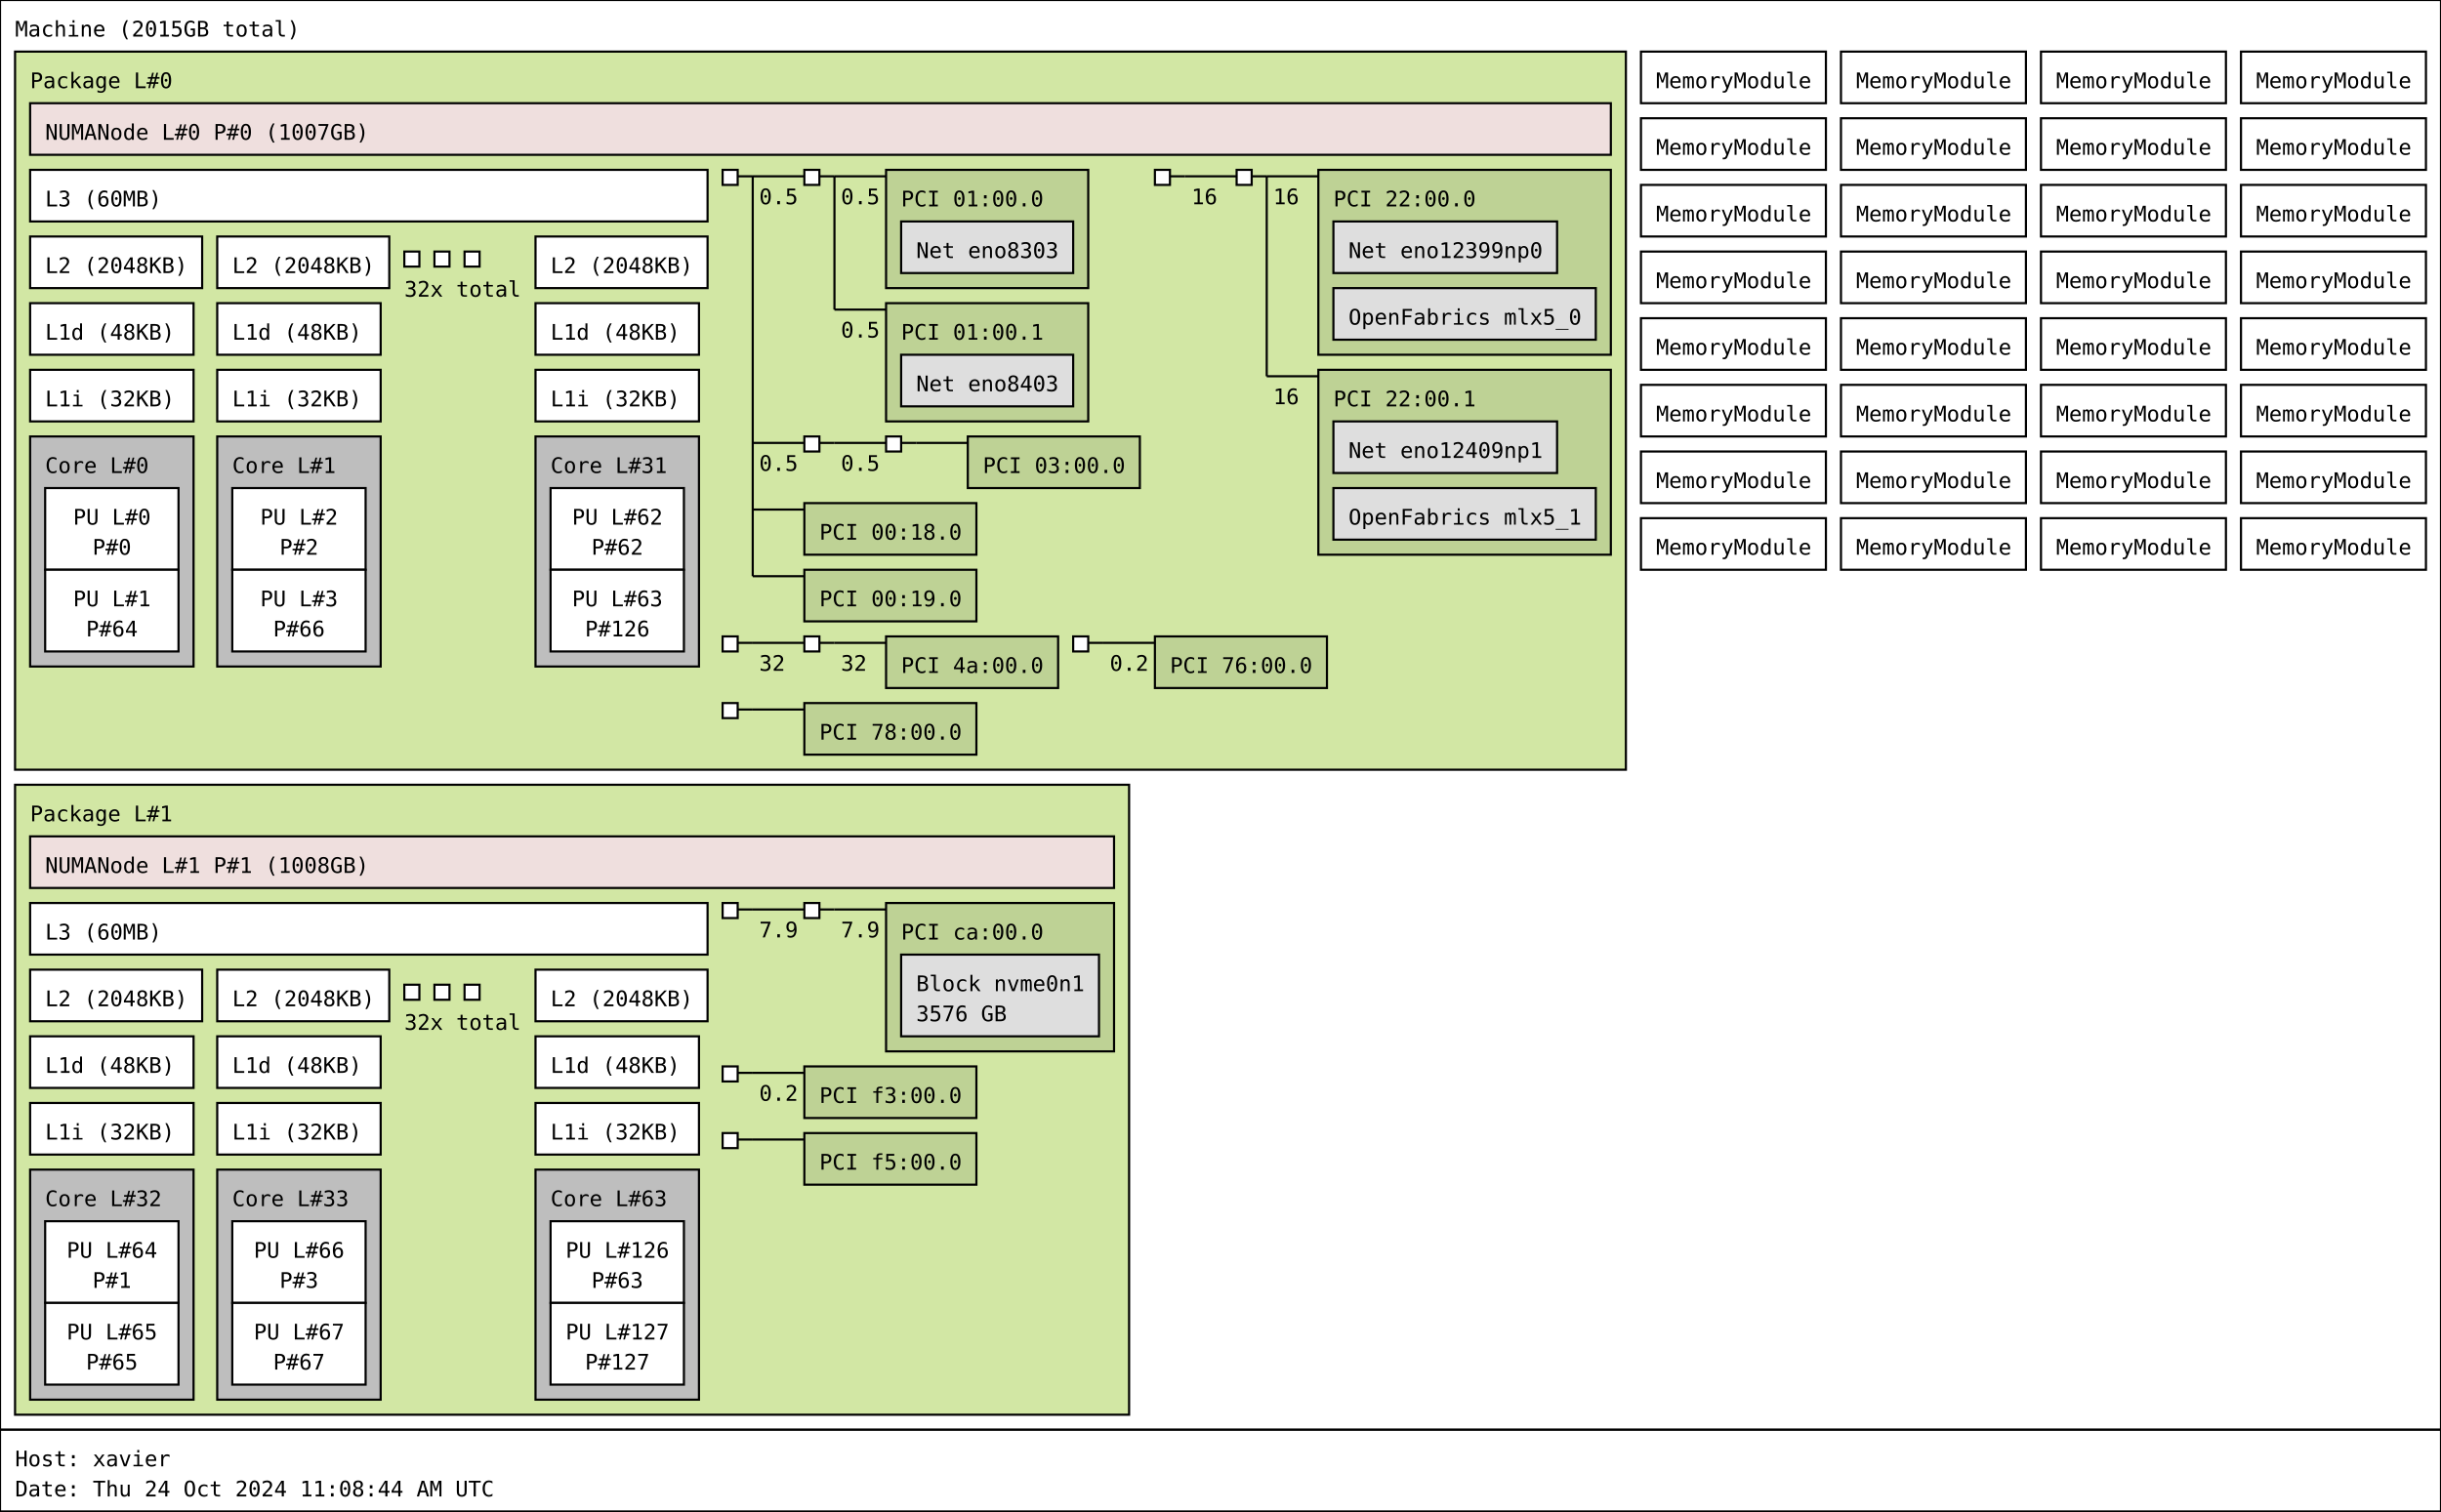
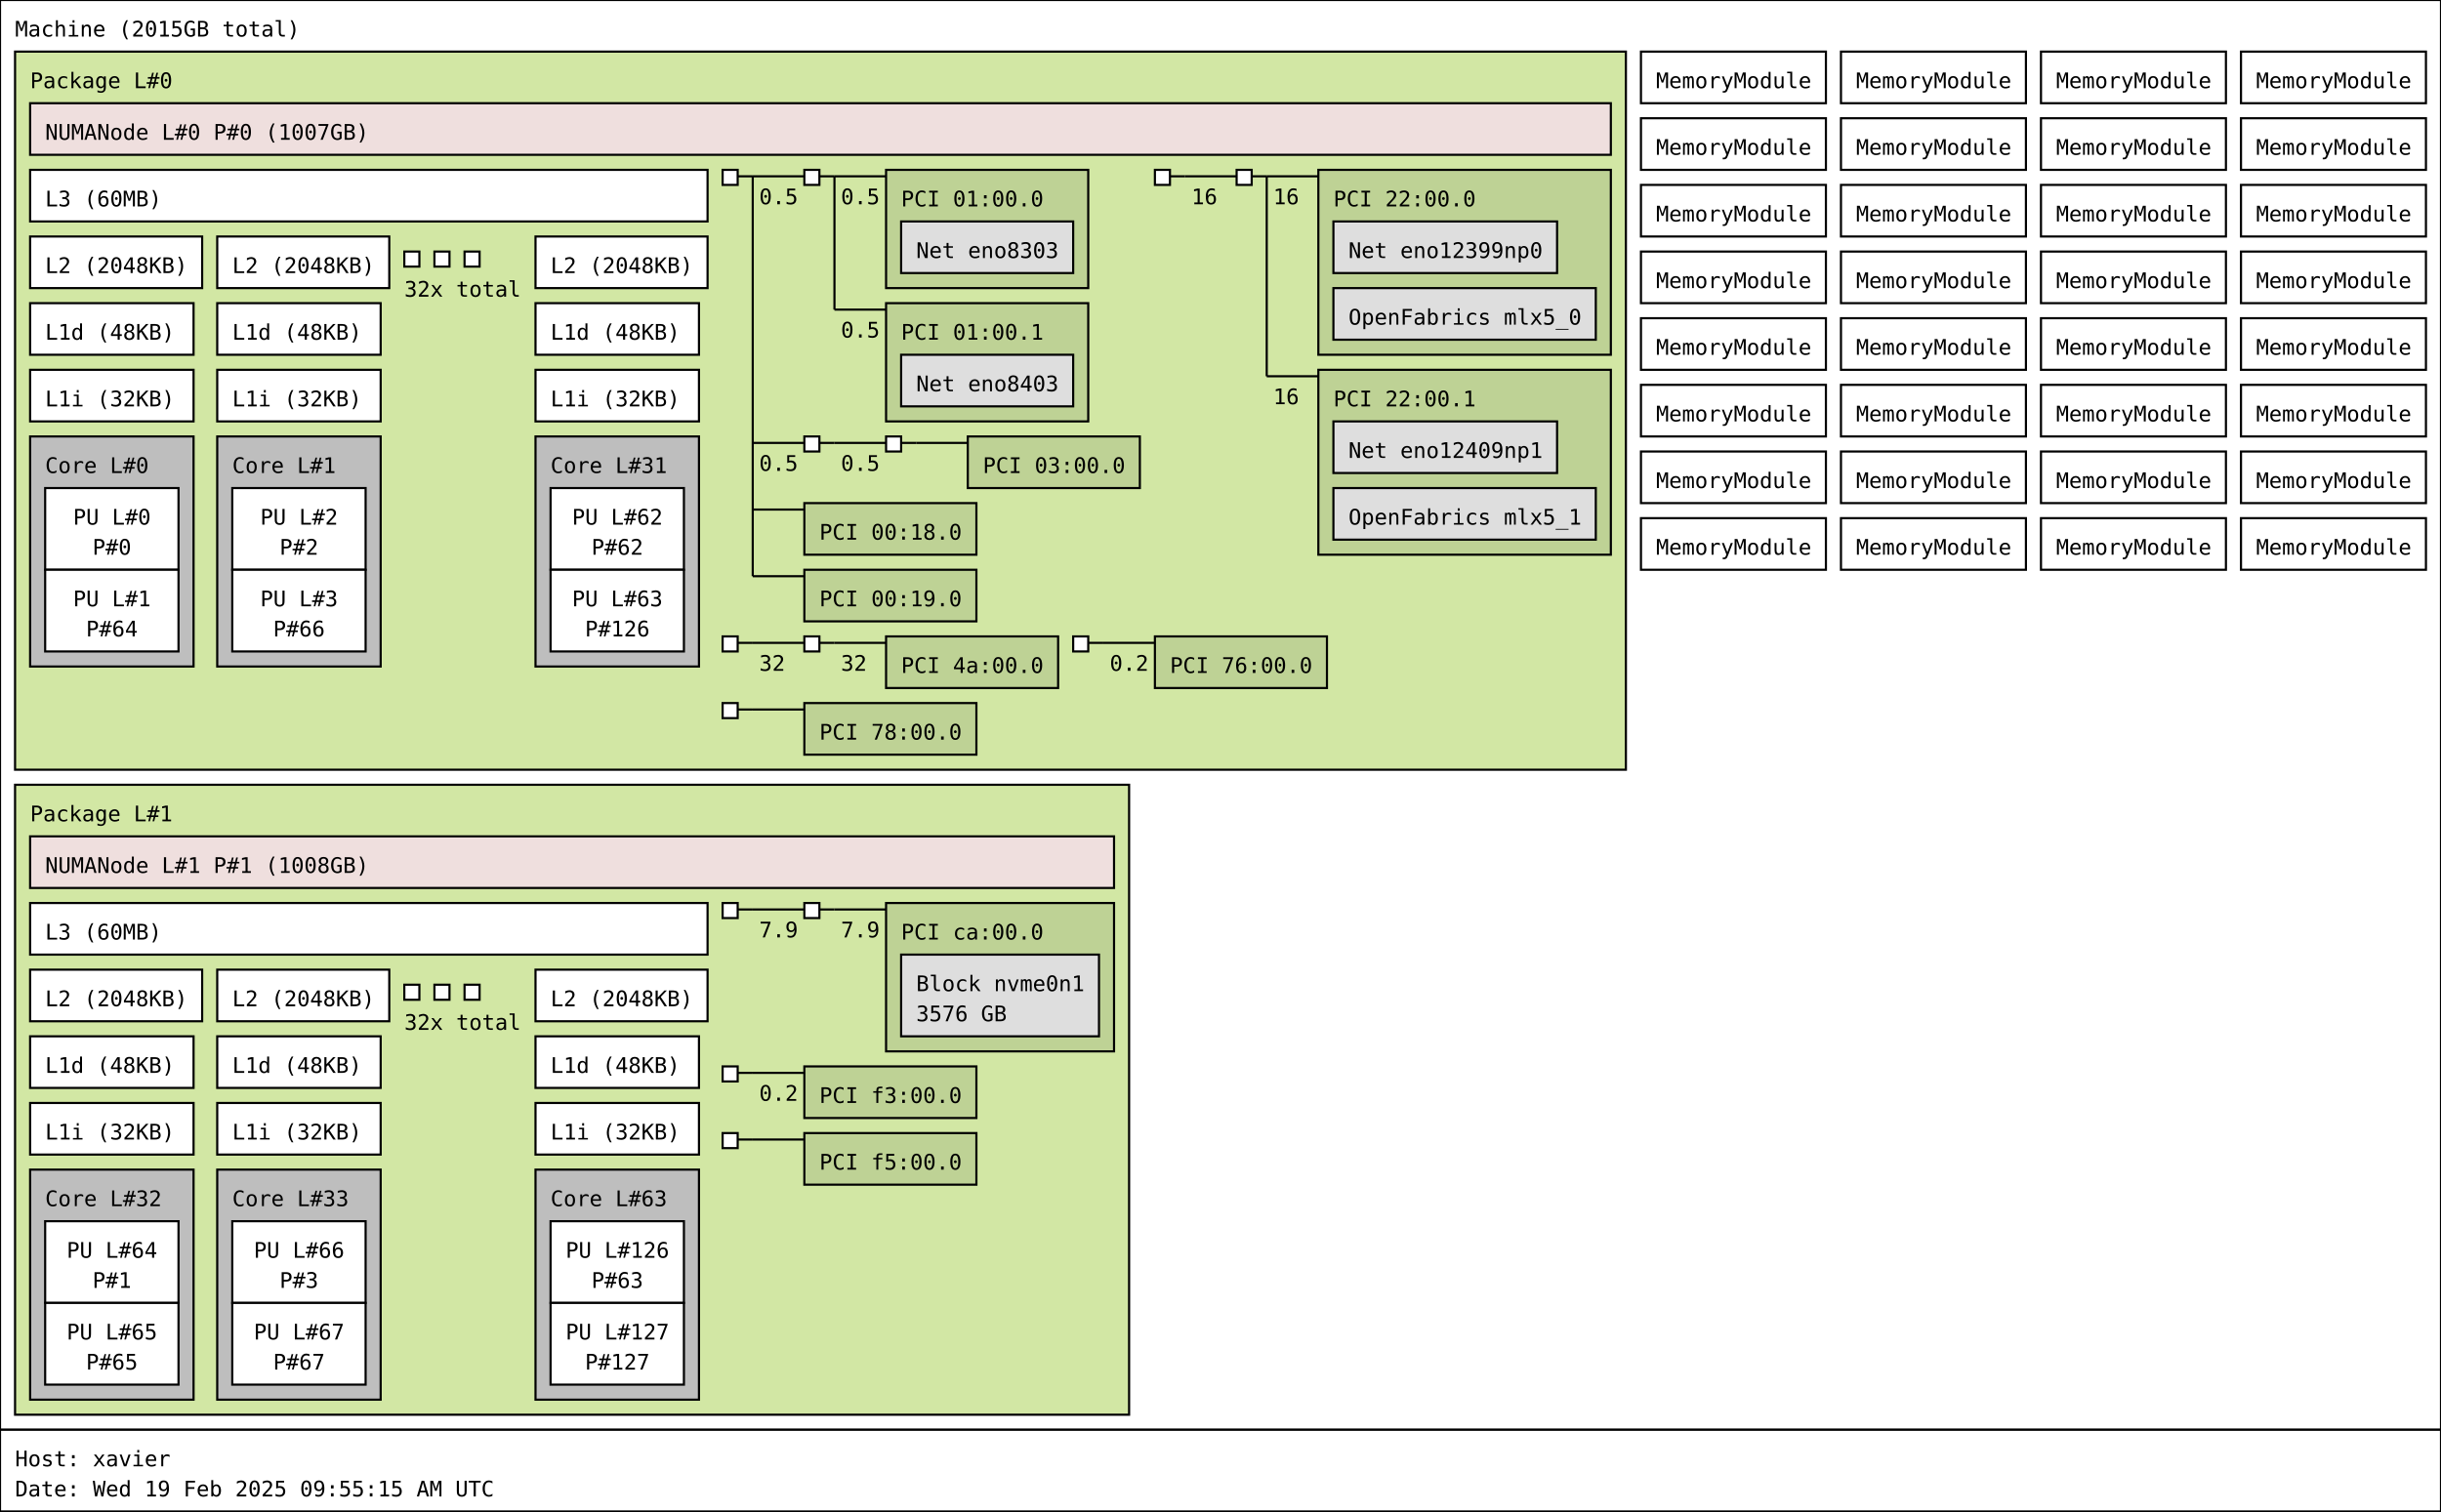
<svg xmlns="http://www.w3.org/2000/svg" width="1135px" height="703px" viewBox="0 0 1135px 703px" version="1.1">
  <rect id="Machine_0_rect" class="Machine" x="0" y="0" width="1135" height="665" fill="rgb(255,255,255)" stroke="rgb(0,0,0)" stroke-width="1" />
  <text id="Machine_0_text" class="Machine" font-family="Monospace" x="7" y="17" fill="rgb(0,0,0)" font-size="10px">Machine (2015GB total)</text>
  <rect id="Package_0_rect" class="Package" x="7" y="24" width="749" height="334" fill="rgb(210,231,164)" stroke="rgb(0,0,0)" stroke-width="1" />
  <text id="Package_0_text" class="Package" font-family="Monospace" x="14" y="41" fill="rgb(0,0,0)" font-size="10px">Package L#0</text>
  <rect id="L3_0_rect" class="L3" x="14" y="79" width="315" height="24" fill="rgb(255,255,255)" stroke="rgb(0,0,0)" stroke-width="1" />
  <text id="L3_0_text" class="L3" font-family="Monospace" x="21" y="96" fill="rgb(0,0,0)" font-size="10px">L3 (60MB)</text>
  <rect id="L2_0_rect" class="L2" x="14" y="110" width="80" height="24" fill="rgb(255,255,255)" stroke="rgb(0,0,0)" stroke-width="1" />
  <text id="L2_0_text" class="L2" font-family="Monospace" x="21" y="127" fill="rgb(0,0,0)" font-size="10px">L2 (2048KB)</text>
  <rect id="L1d_0_rect" class="L1d" x="14" y="141" width="76" height="24" fill="rgb(255,255,255)" stroke="rgb(0,0,0)" stroke-width="1" />
  <text id="L1d_0_text" class="L1d" font-family="Monospace" x="21" y="158" fill="rgb(0,0,0)" font-size="10px">L1d (48KB)</text>
  <rect id="L1i_0_rect" class="L1i" x="14" y="172" width="76" height="24" fill="rgb(255,255,255)" stroke="rgb(0,0,0)" stroke-width="1" />
  <text id="L1i_0_text" class="L1i" font-family="Monospace" x="21" y="189" fill="rgb(0,0,0)" font-size="10px">L1i (32KB)</text>
  <rect id="Core_0_rect" class="Core" x="14" y="203" width="76" height="107" fill="rgb(190,190,190)" stroke="rgb(0,0,0)" stroke-width="1" />
  <text id="Core_0_text" class="Core" font-family="Monospace" x="21" y="220" fill="rgb(0,0,0)" font-size="10px">Core L#0</text>
  <rect id="PU_0_rect" class="PU" x="21" y="227" width="62" height="38" fill="rgb(255,255,255)" stroke="rgb(0,0,0)" stroke-width="1" />
  <text id="PU_0_text" class="PU" font-family="Monospace" x="34" y="244" fill="rgb(0,0,0)" font-size="10px">PU L#0</text>
  <text id="PU_0_text_1" class="PU" font-family="Monospace" x="43" y="258" fill="rgb(0,0,0)" font-size="10px">P#0</text>
  <rect id="PU_1_rect" class="PU" x="21" y="265" width="62" height="38" fill="rgb(255,255,255)" stroke="rgb(0,0,0)" stroke-width="1" />
  <text id="PU_1_text" class="PU" font-family="Monospace" x="34" y="282" fill="rgb(0,0,0)" font-size="10px">PU L#1</text>
  <text id="PU_1_text_1" class="PU" font-family="Monospace" x="40" y="296" fill="rgb(0,0,0)" font-size="10px">P#64</text>
  <rect id="L2_1_rect" class="L2" x="101" y="110" width="80" height="24" fill="rgb(255,255,255)" stroke="rgb(0,0,0)" stroke-width="1" />
  <text id="L2_1_text" class="L2" font-family="Monospace" x="108" y="127" fill="rgb(0,0,0)" font-size="10px">L2 (2048KB)</text>
  <rect id="L1d_1_rect" class="L1d" x="101" y="141" width="76" height="24" fill="rgb(255,255,255)" stroke="rgb(0,0,0)" stroke-width="1" />
  <text id="L1d_1_text" class="L1d" font-family="Monospace" x="108" y="158" fill="rgb(0,0,0)" font-size="10px">L1d (48KB)</text>
  <rect id="L1i_1_rect" class="L1i" x="101" y="172" width="76" height="24" fill="rgb(255,255,255)" stroke="rgb(0,0,0)" stroke-width="1" />
  <text id="L1i_1_text" class="L1i" font-family="Monospace" x="108" y="189" fill="rgb(0,0,0)" font-size="10px">L1i (32KB)</text>
  <rect id="Core_1_rect" class="Core" x="101" y="203" width="76" height="107" fill="rgb(190,190,190)" stroke="rgb(0,0,0)" stroke-width="1" />
  <text id="Core_1_text" class="Core" font-family="Monospace" x="108" y="220" fill="rgb(0,0,0)" font-size="10px">Core L#1</text>
  <rect id="PU_2_rect" class="PU" x="108" y="227" width="62" height="38" fill="rgb(255,255,255)" stroke="rgb(0,0,0)" stroke-width="1" />
  <text id="PU_2_text" class="PU" font-family="Monospace" x="121" y="244" fill="rgb(0,0,0)" font-size="10px">PU L#2</text>
  <text id="PU_2_text_1" class="PU" font-family="Monospace" x="130" y="258" fill="rgb(0,0,0)" font-size="10px">P#2</text>
  <rect id="PU_3_rect" class="PU" x="108" y="265" width="62" height="38" fill="rgb(255,255,255)" stroke="rgb(0,0,0)" stroke-width="1" />
  <text id="PU_3_text" class="PU" font-family="Monospace" x="121" y="282" fill="rgb(0,0,0)" font-size="10px">PU L#3</text>
  <text id="PU_3_text_1" class="PU" font-family="Monospace" x="127" y="296" fill="rgb(0,0,0)" font-size="10px">P#66</text>
  <rect id="L2_2_rect" class="L2" x="188" y="117" width="7" height="7" fill="rgb(255,255,255)" stroke="rgb(0,0,0)" stroke-width="1" />
  <rect id="L2_2_rect" class="L2" x="202" y="117" width="7" height="7" fill="rgb(255,255,255)" stroke="rgb(0,0,0)" stroke-width="1" />
  <rect id="L2_2_rect" class="L2" x="216" y="117" width="7" height="7" fill="rgb(255,255,255)" stroke="rgb(0,0,0)" stroke-width="1" />
  <text id="L2_2_text" class="L2" font-family="Monospace" x="188" y="138" fill="rgb(0,0,0)" font-size="10px">32x total</text>
  <rect id="L2_31_rect" class="L2" x="249" y="110" width="80" height="24" fill="rgb(255,255,255)" stroke="rgb(0,0,0)" stroke-width="1" />
  <text id="L2_31_text" class="L2" font-family="Monospace" x="256" y="127" fill="rgb(0,0,0)" font-size="10px">L2 (2048KB)</text>
  <rect id="L1d_31_rect" class="L1d" x="249" y="141" width="76" height="24" fill="rgb(255,255,255)" stroke="rgb(0,0,0)" stroke-width="1" />
  <text id="L1d_31_text" class="L1d" font-family="Monospace" x="256" y="158" fill="rgb(0,0,0)" font-size="10px">L1d (48KB)</text>
  <rect id="L1i_31_rect" class="L1i" x="249" y="172" width="76" height="24" fill="rgb(255,255,255)" stroke="rgb(0,0,0)" stroke-width="1" />
  <text id="L1i_31_text" class="L1i" font-family="Monospace" x="256" y="189" fill="rgb(0,0,0)" font-size="10px">L1i (32KB)</text>
  <rect id="Core_31_rect" class="Core" x="249" y="203" width="76" height="107" fill="rgb(190,190,190)" stroke="rgb(0,0,0)" stroke-width="1" />
  <text id="Core_31_text" class="Core" font-family="Monospace" x="256" y="220" fill="rgb(0,0,0)" font-size="10px">Core L#31</text>
  <rect id="PU_62_rect" class="PU" x="256" y="227" width="62" height="38" fill="rgb(255,255,255)" stroke="rgb(0,0,0)" stroke-width="1" />
  <text id="PU_62_text" class="PU" font-family="Monospace" x="266" y="244" fill="rgb(0,0,0)" font-size="10px">PU L#62</text>
  <text id="PU_62_text_1" class="PU" font-family="Monospace" x="275" y="258" fill="rgb(0,0,0)" font-size="10px">P#62</text>
  <rect id="PU_63_rect" class="PU" x="256" y="265" width="62" height="38" fill="rgb(255,255,255)" stroke="rgb(0,0,0)" stroke-width="1" />
  <text id="PU_63_text" class="PU" font-family="Monospace" x="266" y="282" fill="rgb(0,0,0)" font-size="10px">PU L#63</text>
  <text id="PU_63_text_1" class="PU" font-family="Monospace" x="272" y="296" fill="rgb(0,0,0)" font-size="10px">P#126</text>
  <rect id="NUMANode_0_rect" class="NUMANode" x="14" y="48" width="735" height="24" fill="rgb(239,223,222)" stroke="rgb(0,0,0)" stroke-width="1" />
  <text id="NUMANode_0_text" class="NUMANode" font-family="Monospace" x="21" y="65" fill="rgb(0,0,0)" font-size="10px">NUMANode L#0 P#0 (1007GB)</text>
  <rect id="HostBridge_0_rect" class="HostBridge" x="336" y="79" width="7" height="7" fill="rgb(255,255,255)" stroke="rgb(0,0,0)" stroke-width="1" />
  <line id="HostBridge_0_line" class="HostBridge" x1="343" y1="82" x2="350" y2="82" stroke="rgb(0,0,0)" stroke-width="1" />
  <line id="HostBridge_0_line_2" class="HostBridge" x1="350" y1="82" x2="374" y2="82" stroke="rgb(0,0,0)" stroke-width="1" />
  <text id="HostBridge_0_text_2" class="HostBridge" font-family="Monospace" x="353" y="95" fill="rgb(0,0,0)" font-size="10px">0.5</text>
  <line id="HostBridge_0_line_3" class="HostBridge" x1="350" y1="206" x2="374" y2="206" stroke="rgb(0,0,0)" stroke-width="1" />
  <text id="HostBridge_0_text_3" class="HostBridge" font-family="Monospace" x="353" y="219" fill="rgb(0,0,0)" font-size="10px">0.5</text>
  <line id="HostBridge_0_line_4" class="HostBridge" x1="350" y1="237" x2="374" y2="237" stroke="rgb(0,0,0)" stroke-width="1" />
  <line id="HostBridge_0_line_5" class="HostBridge" x1="350" y1="268" x2="374" y2="268" stroke="rgb(0,0,0)" stroke-width="1" />
  <line id="HostBridge_0_line_1" class="HostBridge" x1="350" y1="82" x2="350" y2="268" stroke="rgb(0,0,0)" stroke-width="1" />
  <rect id="PCIBridge_1_rect" class="PCIBridge" x="374" y="79" width="7" height="7" fill="rgb(255,255,255)" stroke="rgb(0,0,0)" stroke-width="1" />
  <line id="PCIBridge_1_line" class="PCIBridge" x1="381" y1="82" x2="388" y2="82" stroke="rgb(0,0,0)" stroke-width="1" />
  <line id="PCIBridge_1_line_2" class="PCIBridge" x1="388" y1="82" x2="412" y2="82" stroke="rgb(0,0,0)" stroke-width="1" />
  <text id="PCIBridge_1_text_2" class="PCIBridge" font-family="Monospace" x="391" y="95" fill="rgb(0,0,0)" font-size="10px">0.5</text>
  <line id="PCIBridge_1_line_3" class="PCIBridge" x1="388" y1="144" x2="412" y2="144" stroke="rgb(0,0,0)" stroke-width="1" />
  <text id="PCIBridge_1_text_3" class="PCIBridge" font-family="Monospace" x="391" y="157" fill="rgb(0,0,0)" font-size="10px">0.5</text>
  <line id="PCIBridge_1_line_1" class="PCIBridge" x1="388" y1="82" x2="388" y2="144" stroke="rgb(0,0,0)" stroke-width="1" />
  <rect id="PCI_0_rect" class="PCI" x="412" y="79" width="94" height="55" fill="rgb(190,210,149)" stroke="rgb(0,0,0)" stroke-width="1" />
  <text id="PCI_0_text" class="PCI" font-family="Monospace" x="419" y="96" fill="rgb(0,0,0)" font-size="10px">PCI 01:00.0</text>
  <rect id="Net_0_rect" class="Net" x="419" y="103" width="80" height="24" fill="rgb(222,222,222)" stroke="rgb(0,0,0)" stroke-width="1" />
  <text id="Net_0_text" class="Net" font-family="Monospace" x="426" y="120" fill="rgb(0,0,0)" font-size="10px">Net eno8303</text>
  <rect id="PCI_1_rect" class="PCI" x="412" y="141" width="94" height="55" fill="rgb(190,210,149)" stroke="rgb(0,0,0)" stroke-width="1" />
  <text id="PCI_1_text" class="PCI" font-family="Monospace" x="419" y="158" fill="rgb(0,0,0)" font-size="10px">PCI 01:00.1</text>
  <rect id="Net_1_rect" class="Net" x="419" y="165" width="80" height="24" fill="rgb(222,222,222)" stroke="rgb(0,0,0)" stroke-width="1" />
  <text id="Net_1_text" class="Net" font-family="Monospace" x="426" y="182" fill="rgb(0,0,0)" font-size="10px">Net eno8403</text>
  <rect id="PCIBridge_2_rect" class="PCIBridge" x="374" y="203" width="7" height="7" fill="rgb(255,255,255)" stroke="rgb(0,0,0)" stroke-width="1" />
  <line id="PCIBridge_2_line" class="PCIBridge" x1="381" y1="206" x2="388" y2="206" stroke="rgb(0,0,0)" stroke-width="1" />
  <line id="PCIBridge_2_line_2" class="PCIBridge" x1="388" y1="206" x2="412" y2="206" stroke="rgb(0,0,0)" stroke-width="1" />
  <text id="PCIBridge_2_text_2" class="PCIBridge" font-family="Monospace" x="391" y="219" fill="rgb(0,0,0)" font-size="10px">0.5</text>
  <line id="PCIBridge_2_line_1" class="PCIBridge" x1="388" y1="206" x2="388" y2="206" stroke="rgb(0,0,0)" stroke-width="1" />
  <rect id="PCIBridge_3_rect" class="PCIBridge" x="412" y="203" width="7" height="7" fill="rgb(255,255,255)" stroke="rgb(0,0,0)" stroke-width="1" />
  <line id="PCIBridge_3_line" class="PCIBridge" x1="419" y1="206" x2="426" y2="206" stroke="rgb(0,0,0)" stroke-width="1" />
  <line id="PCIBridge_3_line_2" class="PCIBridge" x1="426" y1="206" x2="450" y2="206" stroke="rgb(0,0,0)" stroke-width="1" />
  <line id="PCIBridge_3_line_1" class="PCIBridge" x1="426" y1="206" x2="426" y2="206" stroke="rgb(0,0,0)" stroke-width="1" />
  <rect id="PCI_2_rect" class="PCI" x="450" y="203" width="80" height="24" fill="rgb(190,210,149)" stroke="rgb(0,0,0)" stroke-width="1" />
  <text id="PCI_2_text" class="PCI" font-family="Monospace" x="457" y="220" fill="rgb(0,0,0)" font-size="10px">PCI 03:00.0</text>
  <rect id="PCI_3_rect" class="PCI" x="374" y="234" width="80" height="24" fill="rgb(190,210,149)" stroke="rgb(0,0,0)" stroke-width="1" />
  <text id="PCI_3_text" class="PCI" font-family="Monospace" x="381" y="251" fill="rgb(0,0,0)" font-size="10px">PCI 00:18.0</text>
  <rect id="PCI_4_rect" class="PCI" x="374" y="265" width="80" height="24" fill="rgb(190,210,149)" stroke="rgb(0,0,0)" stroke-width="1" />
  <text id="PCI_4_text" class="PCI" font-family="Monospace" x="381" y="282" fill="rgb(0,0,0)" font-size="10px">PCI 00:19.0</text>
  <rect id="HostBridge_4_rect" class="HostBridge" x="537" y="79" width="7" height="7" fill="rgb(255,255,255)" stroke="rgb(0,0,0)" stroke-width="1" />
  <line id="HostBridge_4_line" class="HostBridge" x1="544" y1="82" x2="551" y2="82" stroke="rgb(0,0,0)" stroke-width="1" />
  <line id="HostBridge_4_line_2" class="HostBridge" x1="551" y1="82" x2="575" y2="82" stroke="rgb(0,0,0)" stroke-width="1" />
  <text id="HostBridge_4_text_2" class="HostBridge" font-family="Monospace" x="554" y="95" fill="rgb(0,0,0)" font-size="10px">16</text>
  <line id="HostBridge_4_line_1" class="HostBridge" x1="551" y1="82" x2="551" y2="82" stroke="rgb(0,0,0)" stroke-width="1" />
  <rect id="PCIBridge_5_rect" class="PCIBridge" x="575" y="79" width="7" height="7" fill="rgb(255,255,255)" stroke="rgb(0,0,0)" stroke-width="1" />
  <line id="PCIBridge_5_line" class="PCIBridge" x1="582" y1="82" x2="589" y2="82" stroke="rgb(0,0,0)" stroke-width="1" />
  <line id="PCIBridge_5_line_2" class="PCIBridge" x1="589" y1="82" x2="613" y2="82" stroke="rgb(0,0,0)" stroke-width="1" />
  <text id="PCIBridge_5_text_2" class="PCIBridge" font-family="Monospace" x="592" y="95" fill="rgb(0,0,0)" font-size="10px">16</text>
  <line id="PCIBridge_5_line_3" class="PCIBridge" x1="589" y1="175" x2="613" y2="175" stroke="rgb(0,0,0)" stroke-width="1" />
  <text id="PCIBridge_5_text_3" class="PCIBridge" font-family="Monospace" x="592" y="188" fill="rgb(0,0,0)" font-size="10px">16</text>
  <line id="PCIBridge_5_line_1" class="PCIBridge" x1="589" y1="82" x2="589" y2="175" stroke="rgb(0,0,0)" stroke-width="1" />
  <rect id="PCI_5_rect" class="PCI" x="613" y="79" width="136" height="86" fill="rgb(190,210,149)" stroke="rgb(0,0,0)" stroke-width="1" />
  <text id="PCI_5_text" class="PCI" font-family="Monospace" x="620" y="96" fill="rgb(0,0,0)" font-size="10px">PCI 22:00.0</text>
  <rect id="Net_2_rect" class="Net" x="620" y="103" width="104" height="24" fill="rgb(222,222,222)" stroke="rgb(0,0,0)" stroke-width="1" />
  <text id="Net_2_text" class="Net" font-family="Monospace" x="627" y="120" fill="rgb(0,0,0)" font-size="10px">Net eno12399np0</text>
  <rect id="OpenFabrics_3_rect" class="OpenFabrics" x="620" y="134" width="122" height="24" fill="rgb(222,222,222)" stroke="rgb(0,0,0)" stroke-width="1" />
  <text id="OpenFabrics_3_text" class="OpenFabrics" font-family="Monospace" x="627" y="151" fill="rgb(0,0,0)" font-size="10px">OpenFabrics mlx5_0</text>
  <rect id="PCI_6_rect" class="PCI" x="613" y="172" width="136" height="86" fill="rgb(190,210,149)" stroke="rgb(0,0,0)" stroke-width="1" />
  <text id="PCI_6_text" class="PCI" font-family="Monospace" x="620" y="189" fill="rgb(0,0,0)" font-size="10px">PCI 22:00.1</text>
  <rect id="Net_4_rect" class="Net" x="620" y="196" width="104" height="24" fill="rgb(222,222,222)" stroke="rgb(0,0,0)" stroke-width="1" />
  <text id="Net_4_text" class="Net" font-family="Monospace" x="627" y="213" fill="rgb(0,0,0)" font-size="10px">Net eno12409np1</text>
  <rect id="OpenFabrics_5_rect" class="OpenFabrics" x="620" y="227" width="122" height="24" fill="rgb(222,222,222)" stroke="rgb(0,0,0)" stroke-width="1" />
  <text id="OpenFabrics_5_text" class="OpenFabrics" font-family="Monospace" x="627" y="244" fill="rgb(0,0,0)" font-size="10px">OpenFabrics mlx5_1</text>
  <rect id="HostBridge_6_rect" class="HostBridge" x="336" y="296" width="7" height="7" fill="rgb(255,255,255)" stroke="rgb(0,0,0)" stroke-width="1" />
  <line id="HostBridge_6_line" class="HostBridge" x1="343" y1="299" x2="350" y2="299" stroke="rgb(0,0,0)" stroke-width="1" />
  <line id="HostBridge_6_line_2" class="HostBridge" x1="350" y1="299" x2="374" y2="299" stroke="rgb(0,0,0)" stroke-width="1" />
  <text id="HostBridge_6_text_2" class="HostBridge" font-family="Monospace" x="353" y="312" fill="rgb(0,0,0)" font-size="10px">32</text>
  <line id="HostBridge_6_line_1" class="HostBridge" x1="350" y1="299" x2="350" y2="299" stroke="rgb(0,0,0)" stroke-width="1" />
  <rect id="PCIBridge_7_rect" class="PCIBridge" x="374" y="296" width="7" height="7" fill="rgb(255,255,255)" stroke="rgb(0,0,0)" stroke-width="1" />
  <line id="PCIBridge_7_line" class="PCIBridge" x1="381" y1="299" x2="388" y2="299" stroke="rgb(0,0,0)" stroke-width="1" />
  <line id="PCIBridge_7_line_2" class="PCIBridge" x1="388" y1="299" x2="412" y2="299" stroke="rgb(0,0,0)" stroke-width="1" />
  <text id="PCIBridge_7_text_2" class="PCIBridge" font-family="Monospace" x="391" y="312" fill="rgb(0,0,0)" font-size="10px">32</text>
  <line id="PCIBridge_7_line_1" class="PCIBridge" x1="388" y1="299" x2="388" y2="299" stroke="rgb(0,0,0)" stroke-width="1" />
  <rect id="PCI_7_rect" class="PCI" x="412" y="296" width="80" height="24" fill="rgb(190,210,149)" stroke="rgb(0,0,0)" stroke-width="1" />
  <text id="PCI_7_text" class="PCI" font-family="Monospace" x="419" y="313" fill="rgb(0,0,0)" font-size="10px">PCI 4a:00.0</text>
  <rect id="HostBridge_8_rect" class="HostBridge" x="499" y="296" width="7" height="7" fill="rgb(255,255,255)" stroke="rgb(0,0,0)" stroke-width="1" />
  <line id="HostBridge_8_line" class="HostBridge" x1="506" y1="299" x2="513" y2="299" stroke="rgb(0,0,0)" stroke-width="1" />
  <line id="HostBridge_8_line_2" class="HostBridge" x1="513" y1="299" x2="537" y2="299" stroke="rgb(0,0,0)" stroke-width="1" />
  <text id="HostBridge_8_text_2" class="HostBridge" font-family="Monospace" x="516" y="312" fill="rgb(0,0,0)" font-size="10px">0.2</text>
  <line id="HostBridge_8_line_1" class="HostBridge" x1="513" y1="299" x2="513" y2="299" stroke="rgb(0,0,0)" stroke-width="1" />
  <rect id="PCI_8_rect" class="PCI" x="537" y="296" width="80" height="24" fill="rgb(190,210,149)" stroke="rgb(0,0,0)" stroke-width="1" />
  <text id="PCI_8_text" class="PCI" font-family="Monospace" x="544" y="313" fill="rgb(0,0,0)" font-size="10px">PCI 76:00.0</text>
  <rect id="HostBridge_9_rect" class="HostBridge" x="336" y="327" width="7" height="7" fill="rgb(255,255,255)" stroke="rgb(0,0,0)" stroke-width="1" />
  <line id="HostBridge_9_line" class="HostBridge" x1="343" y1="330" x2="350" y2="330" stroke="rgb(0,0,0)" stroke-width="1" />
  <line id="HostBridge_9_line_2" class="HostBridge" x1="350" y1="330" x2="374" y2="330" stroke="rgb(0,0,0)" stroke-width="1" />
  <line id="HostBridge_9_line_1" class="HostBridge" x1="350" y1="330" x2="350" y2="330" stroke="rgb(0,0,0)" stroke-width="1" />
  <rect id="PCI_9_rect" class="PCI" x="374" y="327" width="80" height="24" fill="rgb(190,210,149)" stroke="rgb(0,0,0)" stroke-width="1" />
  <text id="PCI_9_text" class="PCI" font-family="Monospace" x="381" y="344" fill="rgb(0,0,0)" font-size="10px">PCI 78:00.0</text>
  <rect id="Package_1_rect" class="Package" x="7" y="365" width="518" height="293" fill="rgb(210,231,164)" stroke="rgb(0,0,0)" stroke-width="1" />
  <text id="Package_1_text" class="Package" font-family="Monospace" x="14" y="382" fill="rgb(0,0,0)" font-size="10px">Package L#1</text>
  <rect id="L3_1_rect" class="L3" x="14" y="420" width="315" height="24" fill="rgb(255,255,255)" stroke="rgb(0,0,0)" stroke-width="1" />
  <text id="L3_1_text" class="L3" font-family="Monospace" x="21" y="437" fill="rgb(0,0,0)" font-size="10px">L3 (60MB)</text>
  <rect id="L2_32_rect" class="L2" x="14" y="451" width="80" height="24" fill="rgb(255,255,255)" stroke="rgb(0,0,0)" stroke-width="1" />
  <text id="L2_32_text" class="L2" font-family="Monospace" x="21" y="468" fill="rgb(0,0,0)" font-size="10px">L2 (2048KB)</text>
  <rect id="L1d_32_rect" class="L1d" x="14" y="482" width="76" height="24" fill="rgb(255,255,255)" stroke="rgb(0,0,0)" stroke-width="1" />
  <text id="L1d_32_text" class="L1d" font-family="Monospace" x="21" y="499" fill="rgb(0,0,0)" font-size="10px">L1d (48KB)</text>
  <rect id="L1i_32_rect" class="L1i" x="14" y="513" width="76" height="24" fill="rgb(255,255,255)" stroke="rgb(0,0,0)" stroke-width="1" />
  <text id="L1i_32_text" class="L1i" font-family="Monospace" x="21" y="530" fill="rgb(0,0,0)" font-size="10px">L1i (32KB)</text>
  <rect id="Core_32_rect" class="Core" x="14" y="544" width="76" height="107" fill="rgb(190,190,190)" stroke="rgb(0,0,0)" stroke-width="1" />
  <text id="Core_32_text" class="Core" font-family="Monospace" x="21" y="561" fill="rgb(0,0,0)" font-size="10px">Core L#32</text>
  <rect id="PU_64_rect" class="PU" x="21" y="568" width="62" height="38" fill="rgb(255,255,255)" stroke="rgb(0,0,0)" stroke-width="1" />
  <text id="PU_64_text" class="PU" font-family="Monospace" x="31" y="585" fill="rgb(0,0,0)" font-size="10px">PU L#64</text>
  <text id="PU_64_text_1" class="PU" font-family="Monospace" x="43" y="599" fill="rgb(0,0,0)" font-size="10px">P#1</text>
  <rect id="PU_65_rect" class="PU" x="21" y="606" width="62" height="38" fill="rgb(255,255,255)" stroke="rgb(0,0,0)" stroke-width="1" />
  <text id="PU_65_text" class="PU" font-family="Monospace" x="31" y="623" fill="rgb(0,0,0)" font-size="10px">PU L#65</text>
  <text id="PU_65_text_1" class="PU" font-family="Monospace" x="40" y="637" fill="rgb(0,0,0)" font-size="10px">P#65</text>
  <rect id="L2_33_rect" class="L2" x="101" y="451" width="80" height="24" fill="rgb(255,255,255)" stroke="rgb(0,0,0)" stroke-width="1" />
  <text id="L2_33_text" class="L2" font-family="Monospace" x="108" y="468" fill="rgb(0,0,0)" font-size="10px">L2 (2048KB)</text>
  <rect id="L1d_33_rect" class="L1d" x="101" y="482" width="76" height="24" fill="rgb(255,255,255)" stroke="rgb(0,0,0)" stroke-width="1" />
  <text id="L1d_33_text" class="L1d" font-family="Monospace" x="108" y="499" fill="rgb(0,0,0)" font-size="10px">L1d (48KB)</text>
  <rect id="L1i_33_rect" class="L1i" x="101" y="513" width="76" height="24" fill="rgb(255,255,255)" stroke="rgb(0,0,0)" stroke-width="1" />
  <text id="L1i_33_text" class="L1i" font-family="Monospace" x="108" y="530" fill="rgb(0,0,0)" font-size="10px">L1i (32KB)</text>
  <rect id="Core_33_rect" class="Core" x="101" y="544" width="76" height="107" fill="rgb(190,190,190)" stroke="rgb(0,0,0)" stroke-width="1" />
  <text id="Core_33_text" class="Core" font-family="Monospace" x="108" y="561" fill="rgb(0,0,0)" font-size="10px">Core L#33</text>
  <rect id="PU_66_rect" class="PU" x="108" y="568" width="62" height="38" fill="rgb(255,255,255)" stroke="rgb(0,0,0)" stroke-width="1" />
  <text id="PU_66_text" class="PU" font-family="Monospace" x="118" y="585" fill="rgb(0,0,0)" font-size="10px">PU L#66</text>
  <text id="PU_66_text_1" class="PU" font-family="Monospace" x="130" y="599" fill="rgb(0,0,0)" font-size="10px">P#3</text>
  <rect id="PU_67_rect" class="PU" x="108" y="606" width="62" height="38" fill="rgb(255,255,255)" stroke="rgb(0,0,0)" stroke-width="1" />
  <text id="PU_67_text" class="PU" font-family="Monospace" x="118" y="623" fill="rgb(0,0,0)" font-size="10px">PU L#67</text>
  <text id="PU_67_text_1" class="PU" font-family="Monospace" x="127" y="637" fill="rgb(0,0,0)" font-size="10px">P#67</text>
  <rect id="L2_34_rect" class="L2" x="188" y="458" width="7" height="7" fill="rgb(255,255,255)" stroke="rgb(0,0,0)" stroke-width="1" />
  <rect id="L2_34_rect" class="L2" x="202" y="458" width="7" height="7" fill="rgb(255,255,255)" stroke="rgb(0,0,0)" stroke-width="1" />
  <rect id="L2_34_rect" class="L2" x="216" y="458" width="7" height="7" fill="rgb(255,255,255)" stroke="rgb(0,0,0)" stroke-width="1" />
  <text id="L2_34_text" class="L2" font-family="Monospace" x="188" y="479" fill="rgb(0,0,0)" font-size="10px">32x total</text>
  <rect id="L2_63_rect" class="L2" x="249" y="451" width="80" height="24" fill="rgb(255,255,255)" stroke="rgb(0,0,0)" stroke-width="1" />
  <text id="L2_63_text" class="L2" font-family="Monospace" x="256" y="468" fill="rgb(0,0,0)" font-size="10px">L2 (2048KB)</text>
  <rect id="L1d_63_rect" class="L1d" x="249" y="482" width="76" height="24" fill="rgb(255,255,255)" stroke="rgb(0,0,0)" stroke-width="1" />
  <text id="L1d_63_text" class="L1d" font-family="Monospace" x="256" y="499" fill="rgb(0,0,0)" font-size="10px">L1d (48KB)</text>
  <rect id="L1i_63_rect" class="L1i" x="249" y="513" width="76" height="24" fill="rgb(255,255,255)" stroke="rgb(0,0,0)" stroke-width="1" />
  <text id="L1i_63_text" class="L1i" font-family="Monospace" x="256" y="530" fill="rgb(0,0,0)" font-size="10px">L1i (32KB)</text>
  <rect id="Core_63_rect" class="Core" x="249" y="544" width="76" height="107" fill="rgb(190,190,190)" stroke="rgb(0,0,0)" stroke-width="1" />
  <text id="Core_63_text" class="Core" font-family="Monospace" x="256" y="561" fill="rgb(0,0,0)" font-size="10px">Core L#63</text>
  <rect id="PU_126_rect" class="PU" x="256" y="568" width="62" height="38" fill="rgb(255,255,255)" stroke="rgb(0,0,0)" stroke-width="1" />
  <text id="PU_126_text" class="PU" font-family="Monospace" x="263" y="585" fill="rgb(0,0,0)" font-size="10px">PU L#126</text>
  <text id="PU_126_text_1" class="PU" font-family="Monospace" x="275" y="599" fill="rgb(0,0,0)" font-size="10px">P#63</text>
  <rect id="PU_127_rect" class="PU" x="256" y="606" width="62" height="38" fill="rgb(255,255,255)" stroke="rgb(0,0,0)" stroke-width="1" />
  <text id="PU_127_text" class="PU" font-family="Monospace" x="263" y="623" fill="rgb(0,0,0)" font-size="10px">PU L#127</text>
  <text id="PU_127_text_1" class="PU" font-family="Monospace" x="272" y="637" fill="rgb(0,0,0)" font-size="10px">P#127</text>
  <rect id="NUMANode_1_rect" class="NUMANode" x="14" y="389" width="504" height="24" fill="rgb(239,223,222)" stroke="rgb(0,0,0)" stroke-width="1" />
  <text id="NUMANode_1_text" class="NUMANode" font-family="Monospace" x="21" y="406" fill="rgb(0,0,0)" font-size="10px">NUMANode L#1 P#1 (1008GB)</text>
  <rect id="HostBridge_10_rect" class="HostBridge" x="336" y="420" width="7" height="7" fill="rgb(255,255,255)" stroke="rgb(0,0,0)" stroke-width="1" />
  <line id="HostBridge_10_line" class="HostBridge" x1="343" y1="423" x2="350" y2="423" stroke="rgb(0,0,0)" stroke-width="1" />
  <line id="HostBridge_10_line_2" class="HostBridge" x1="350" y1="423" x2="374" y2="423" stroke="rgb(0,0,0)" stroke-width="1" />
  <text id="HostBridge_10_text_2" class="HostBridge" font-family="Monospace" x="353" y="436" fill="rgb(0,0,0)" font-size="10px">7.9</text>
  <line id="HostBridge_10_line_1" class="HostBridge" x1="350" y1="423" x2="350" y2="423" stroke="rgb(0,0,0)" stroke-width="1" />
  <rect id="PCIBridge_11_rect" class="PCIBridge" x="374" y="420" width="7" height="7" fill="rgb(255,255,255)" stroke="rgb(0,0,0)" stroke-width="1" />
  <line id="PCIBridge_11_line" class="PCIBridge" x1="381" y1="423" x2="388" y2="423" stroke="rgb(0,0,0)" stroke-width="1" />
  <line id="PCIBridge_11_line_2" class="PCIBridge" x1="388" y1="423" x2="412" y2="423" stroke="rgb(0,0,0)" stroke-width="1" />
  <text id="PCIBridge_11_text_2" class="PCIBridge" font-family="Monospace" x="391" y="436" fill="rgb(0,0,0)" font-size="10px">7.9</text>
  <line id="PCIBridge_11_line_1" class="PCIBridge" x1="388" y1="423" x2="388" y2="423" stroke="rgb(0,0,0)" stroke-width="1" />
  <rect id="PCI_10_rect" class="PCI" x="412" y="420" width="106" height="69" fill="rgb(190,210,149)" stroke="rgb(0,0,0)" stroke-width="1" />
  <text id="PCI_10_text" class="PCI" font-family="Monospace" x="419" y="437" fill="rgb(0,0,0)" font-size="10px">PCI ca:00.0</text>
  <rect id="Block_6_rect" class="Block" x="419" y="444" width="92" height="38" fill="rgb(222,222,222)" stroke="rgb(0,0,0)" stroke-width="1" />
  <text id="Block_6_text" class="Block" font-family="Monospace" x="426" y="461" fill="rgb(0,0,0)" font-size="10px">Block nvme0n1</text>
  <text id="Block_6_text_1" class="Block" font-family="Monospace" x="426" y="475" fill="rgb(0,0,0)" font-size="10px">3576 GB</text>
  <rect id="HostBridge_12_rect" class="HostBridge" x="336" y="496" width="7" height="7" fill="rgb(255,255,255)" stroke="rgb(0,0,0)" stroke-width="1" />
  <line id="HostBridge_12_line" class="HostBridge" x1="343" y1="499" x2="350" y2="499" stroke="rgb(0,0,0)" stroke-width="1" />
  <line id="HostBridge_12_line_2" class="HostBridge" x1="350" y1="499" x2="374" y2="499" stroke="rgb(0,0,0)" stroke-width="1" />
  <text id="HostBridge_12_text_2" class="HostBridge" font-family="Monospace" x="353" y="512" fill="rgb(0,0,0)" font-size="10px">0.2</text>
  <line id="HostBridge_12_line_1" class="HostBridge" x1="350" y1="499" x2="350" y2="499" stroke="rgb(0,0,0)" stroke-width="1" />
  <rect id="PCI_11_rect" class="PCI" x="374" y="496" width="80" height="24" fill="rgb(190,210,149)" stroke="rgb(0,0,0)" stroke-width="1" />
  <text id="PCI_11_text" class="PCI" font-family="Monospace" x="381" y="513" fill="rgb(0,0,0)" font-size="10px">PCI f3:00.0</text>
  <rect id="HostBridge_13_rect" class="HostBridge" x="336" y="527" width="7" height="7" fill="rgb(255,255,255)" stroke="rgb(0,0,0)" stroke-width="1" />
  <line id="HostBridge_13_line" class="HostBridge" x1="343" y1="530" x2="350" y2="530" stroke="rgb(0,0,0)" stroke-width="1" />
  <line id="HostBridge_13_line_2" class="HostBridge" x1="350" y1="530" x2="374" y2="530" stroke="rgb(0,0,0)" stroke-width="1" />
  <line id="HostBridge_13_line_1" class="HostBridge" x1="350" y1="530" x2="350" y2="530" stroke="rgb(0,0,0)" stroke-width="1" />
  <rect id="PCI_12_rect" class="PCI" x="374" y="527" width="80" height="24" fill="rgb(190,210,149)" stroke="rgb(0,0,0)" stroke-width="1" />
  <text id="PCI_12_text" class="PCI" font-family="Monospace" x="381" y="544" fill="rgb(0,0,0)" font-size="10px">PCI f5:00.0</text>
  <rect id="Misc_0_rect" class="Misc" x="763" y="24" width="86" height="24" fill="rgb(255,255,255)" stroke="rgb(0,0,0)" stroke-width="1" />
  <text id="Misc_0_text" class="Misc" font-family="Monospace" x="770" y="41" fill="rgb(0,0,0)" font-size="10px">MemoryModule</text>
  <rect id="Misc_1_rect" class="Misc" x="856" y="24" width="86" height="24" fill="rgb(255,255,255)" stroke="rgb(0,0,0)" stroke-width="1" />
  <text id="Misc_1_text" class="Misc" font-family="Monospace" x="863" y="41" fill="rgb(0,0,0)" font-size="10px">MemoryModule</text>
  <rect id="Misc_2_rect" class="Misc" x="949" y="24" width="86" height="24" fill="rgb(255,255,255)" stroke="rgb(0,0,0)" stroke-width="1" />
  <text id="Misc_2_text" class="Misc" font-family="Monospace" x="956" y="41" fill="rgb(0,0,0)" font-size="10px">MemoryModule</text>
  <rect id="Misc_3_rect" class="Misc" x="1042" y="24" width="86" height="24" fill="rgb(255,255,255)" stroke="rgb(0,0,0)" stroke-width="1" />
  <text id="Misc_3_text" class="Misc" font-family="Monospace" x="1049" y="41" fill="rgb(0,0,0)" font-size="10px">MemoryModule</text>
  <rect id="Misc_4_rect" class="Misc" x="763" y="55" width="86" height="24" fill="rgb(255,255,255)" stroke="rgb(0,0,0)" stroke-width="1" />
  <text id="Misc_4_text" class="Misc" font-family="Monospace" x="770" y="72" fill="rgb(0,0,0)" font-size="10px">MemoryModule</text>
  <rect id="Misc_5_rect" class="Misc" x="856" y="55" width="86" height="24" fill="rgb(255,255,255)" stroke="rgb(0,0,0)" stroke-width="1" />
  <text id="Misc_5_text" class="Misc" font-family="Monospace" x="863" y="72" fill="rgb(0,0,0)" font-size="10px">MemoryModule</text>
  <rect id="Misc_6_rect" class="Misc" x="949" y="55" width="86" height="24" fill="rgb(255,255,255)" stroke="rgb(0,0,0)" stroke-width="1" />
  <text id="Misc_6_text" class="Misc" font-family="Monospace" x="956" y="72" fill="rgb(0,0,0)" font-size="10px">MemoryModule</text>
  <rect id="Misc_7_rect" class="Misc" x="1042" y="55" width="86" height="24" fill="rgb(255,255,255)" stroke="rgb(0,0,0)" stroke-width="1" />
  <text id="Misc_7_text" class="Misc" font-family="Monospace" x="1049" y="72" fill="rgb(0,0,0)" font-size="10px">MemoryModule</text>
  <rect id="Misc_8_rect" class="Misc" x="763" y="86" width="86" height="24" fill="rgb(255,255,255)" stroke="rgb(0,0,0)" stroke-width="1" />
  <text id="Misc_8_text" class="Misc" font-family="Monospace" x="770" y="103" fill="rgb(0,0,0)" font-size="10px">MemoryModule</text>
  <rect id="Misc_9_rect" class="Misc" x="856" y="86" width="86" height="24" fill="rgb(255,255,255)" stroke="rgb(0,0,0)" stroke-width="1" />
  <text id="Misc_9_text" class="Misc" font-family="Monospace" x="863" y="103" fill="rgb(0,0,0)" font-size="10px">MemoryModule</text>
  <rect id="Misc_10_rect" class="Misc" x="949" y="86" width="86" height="24" fill="rgb(255,255,255)" stroke="rgb(0,0,0)" stroke-width="1" />
  <text id="Misc_10_text" class="Misc" font-family="Monospace" x="956" y="103" fill="rgb(0,0,0)" font-size="10px">MemoryModule</text>
  <rect id="Misc_11_rect" class="Misc" x="1042" y="86" width="86" height="24" fill="rgb(255,255,255)" stroke="rgb(0,0,0)" stroke-width="1" />
  <text id="Misc_11_text" class="Misc" font-family="Monospace" x="1049" y="103" fill="rgb(0,0,0)" font-size="10px">MemoryModule</text>
  <rect id="Misc_12_rect" class="Misc" x="763" y="117" width="86" height="24" fill="rgb(255,255,255)" stroke="rgb(0,0,0)" stroke-width="1" />
  <text id="Misc_12_text" class="Misc" font-family="Monospace" x="770" y="134" fill="rgb(0,0,0)" font-size="10px">MemoryModule</text>
  <rect id="Misc_13_rect" class="Misc" x="856" y="117" width="86" height="24" fill="rgb(255,255,255)" stroke="rgb(0,0,0)" stroke-width="1" />
  <text id="Misc_13_text" class="Misc" font-family="Monospace" x="863" y="134" fill="rgb(0,0,0)" font-size="10px">MemoryModule</text>
  <rect id="Misc_14_rect" class="Misc" x="949" y="117" width="86" height="24" fill="rgb(255,255,255)" stroke="rgb(0,0,0)" stroke-width="1" />
  <text id="Misc_14_text" class="Misc" font-family="Monospace" x="956" y="134" fill="rgb(0,0,0)" font-size="10px">MemoryModule</text>
  <rect id="Misc_15_rect" class="Misc" x="1042" y="117" width="86" height="24" fill="rgb(255,255,255)" stroke="rgb(0,0,0)" stroke-width="1" />
  <text id="Misc_15_text" class="Misc" font-family="Monospace" x="1049" y="134" fill="rgb(0,0,0)" font-size="10px">MemoryModule</text>
  <rect id="Misc_16_rect" class="Misc" x="763" y="148" width="86" height="24" fill="rgb(255,255,255)" stroke="rgb(0,0,0)" stroke-width="1" />
  <text id="Misc_16_text" class="Misc" font-family="Monospace" x="770" y="165" fill="rgb(0,0,0)" font-size="10px">MemoryModule</text>
  <rect id="Misc_17_rect" class="Misc" x="856" y="148" width="86" height="24" fill="rgb(255,255,255)" stroke="rgb(0,0,0)" stroke-width="1" />
  <text id="Misc_17_text" class="Misc" font-family="Monospace" x="863" y="165" fill="rgb(0,0,0)" font-size="10px">MemoryModule</text>
  <rect id="Misc_18_rect" class="Misc" x="949" y="148" width="86" height="24" fill="rgb(255,255,255)" stroke="rgb(0,0,0)" stroke-width="1" />
  <text id="Misc_18_text" class="Misc" font-family="Monospace" x="956" y="165" fill="rgb(0,0,0)" font-size="10px">MemoryModule</text>
  <rect id="Misc_19_rect" class="Misc" x="1042" y="148" width="86" height="24" fill="rgb(255,255,255)" stroke="rgb(0,0,0)" stroke-width="1" />
  <text id="Misc_19_text" class="Misc" font-family="Monospace" x="1049" y="165" fill="rgb(0,0,0)" font-size="10px">MemoryModule</text>
  <rect id="Misc_20_rect" class="Misc" x="763" y="179" width="86" height="24" fill="rgb(255,255,255)" stroke="rgb(0,0,0)" stroke-width="1" />
  <text id="Misc_20_text" class="Misc" font-family="Monospace" x="770" y="196" fill="rgb(0,0,0)" font-size="10px">MemoryModule</text>
  <rect id="Misc_21_rect" class="Misc" x="856" y="179" width="86" height="24" fill="rgb(255,255,255)" stroke="rgb(0,0,0)" stroke-width="1" />
  <text id="Misc_21_text" class="Misc" font-family="Monospace" x="863" y="196" fill="rgb(0,0,0)" font-size="10px">MemoryModule</text>
  <rect id="Misc_22_rect" class="Misc" x="949" y="179" width="86" height="24" fill="rgb(255,255,255)" stroke="rgb(0,0,0)" stroke-width="1" />
  <text id="Misc_22_text" class="Misc" font-family="Monospace" x="956" y="196" fill="rgb(0,0,0)" font-size="10px">MemoryModule</text>
  <rect id="Misc_23_rect" class="Misc" x="1042" y="179" width="86" height="24" fill="rgb(255,255,255)" stroke="rgb(0,0,0)" stroke-width="1" />
  <text id="Misc_23_text" class="Misc" font-family="Monospace" x="1049" y="196" fill="rgb(0,0,0)" font-size="10px">MemoryModule</text>
  <rect id="Misc_24_rect" class="Misc" x="763" y="210" width="86" height="24" fill="rgb(255,255,255)" stroke="rgb(0,0,0)" stroke-width="1" />
  <text id="Misc_24_text" class="Misc" font-family="Monospace" x="770" y="227" fill="rgb(0,0,0)" font-size="10px">MemoryModule</text>
  <rect id="Misc_25_rect" class="Misc" x="856" y="210" width="86" height="24" fill="rgb(255,255,255)" stroke="rgb(0,0,0)" stroke-width="1" />
  <text id="Misc_25_text" class="Misc" font-family="Monospace" x="863" y="227" fill="rgb(0,0,0)" font-size="10px">MemoryModule</text>
  <rect id="Misc_26_rect" class="Misc" x="949" y="210" width="86" height="24" fill="rgb(255,255,255)" stroke="rgb(0,0,0)" stroke-width="1" />
  <text id="Misc_26_text" class="Misc" font-family="Monospace" x="956" y="227" fill="rgb(0,0,0)" font-size="10px">MemoryModule</text>
  <rect id="Misc_27_rect" class="Misc" x="1042" y="210" width="86" height="24" fill="rgb(255,255,255)" stroke="rgb(0,0,0)" stroke-width="1" />
  <text id="Misc_27_text" class="Misc" font-family="Monospace" x="1049" y="227" fill="rgb(0,0,0)" font-size="10px">MemoryModule</text>
  <rect id="Misc_28_rect" class="Misc" x="763" y="241" width="86" height="24" fill="rgb(255,255,255)" stroke="rgb(0,0,0)" stroke-width="1" />
  <text id="Misc_28_text" class="Misc" font-family="Monospace" x="770" y="258" fill="rgb(0,0,0)" font-size="10px">MemoryModule</text>
  <rect id="Misc_29_rect" class="Misc" x="856" y="241" width="86" height="24" fill="rgb(255,255,255)" stroke="rgb(0,0,0)" stroke-width="1" />
  <text id="Misc_29_text" class="Misc" font-family="Monospace" x="863" y="258" fill="rgb(0,0,0)" font-size="10px">MemoryModule</text>
  <rect id="Misc_30_rect" class="Misc" x="949" y="241" width="86" height="24" fill="rgb(255,255,255)" stroke="rgb(0,0,0)" stroke-width="1" />
  <text id="Misc_30_text" class="Misc" font-family="Monospace" x="956" y="258" fill="rgb(0,0,0)" font-size="10px">MemoryModule</text>
  <rect id="Misc_31_rect" class="Misc" x="1042" y="241" width="86" height="24" fill="rgb(255,255,255)" stroke="rgb(0,0,0)" stroke-width="1" />
  <text id="Misc_31_text" class="Misc" font-family="Monospace" x="1049" y="258" fill="rgb(0,0,0)" font-size="10px">MemoryModule</text>
  <rect id="anon_rect" x="0" y="665" width="1135" height="38" fill="rgb(255,255,255)" stroke="rgb(0,0,0)" stroke-width="1" />
  <text id="anon_text" font-family="Monospace" x="7" y="682" fill="rgb(0,0,0)" font-size="10px">Host: xavier</text>
-   <text id="anon_text_1" font-family="Monospace" x="7" y="696" fill="rgb(0,0,0)" font-size="10px">Date: Thu 24 Oct 2024 11:08:44 AM UTC</text>
+   <text id="anon_text_1" font-family="Monospace" x="7" y="696" fill="rgb(0,0,0)" font-size="10px">Date: Wed 19 Feb 2025 09:55:15 AM UTC</text>
</svg>
